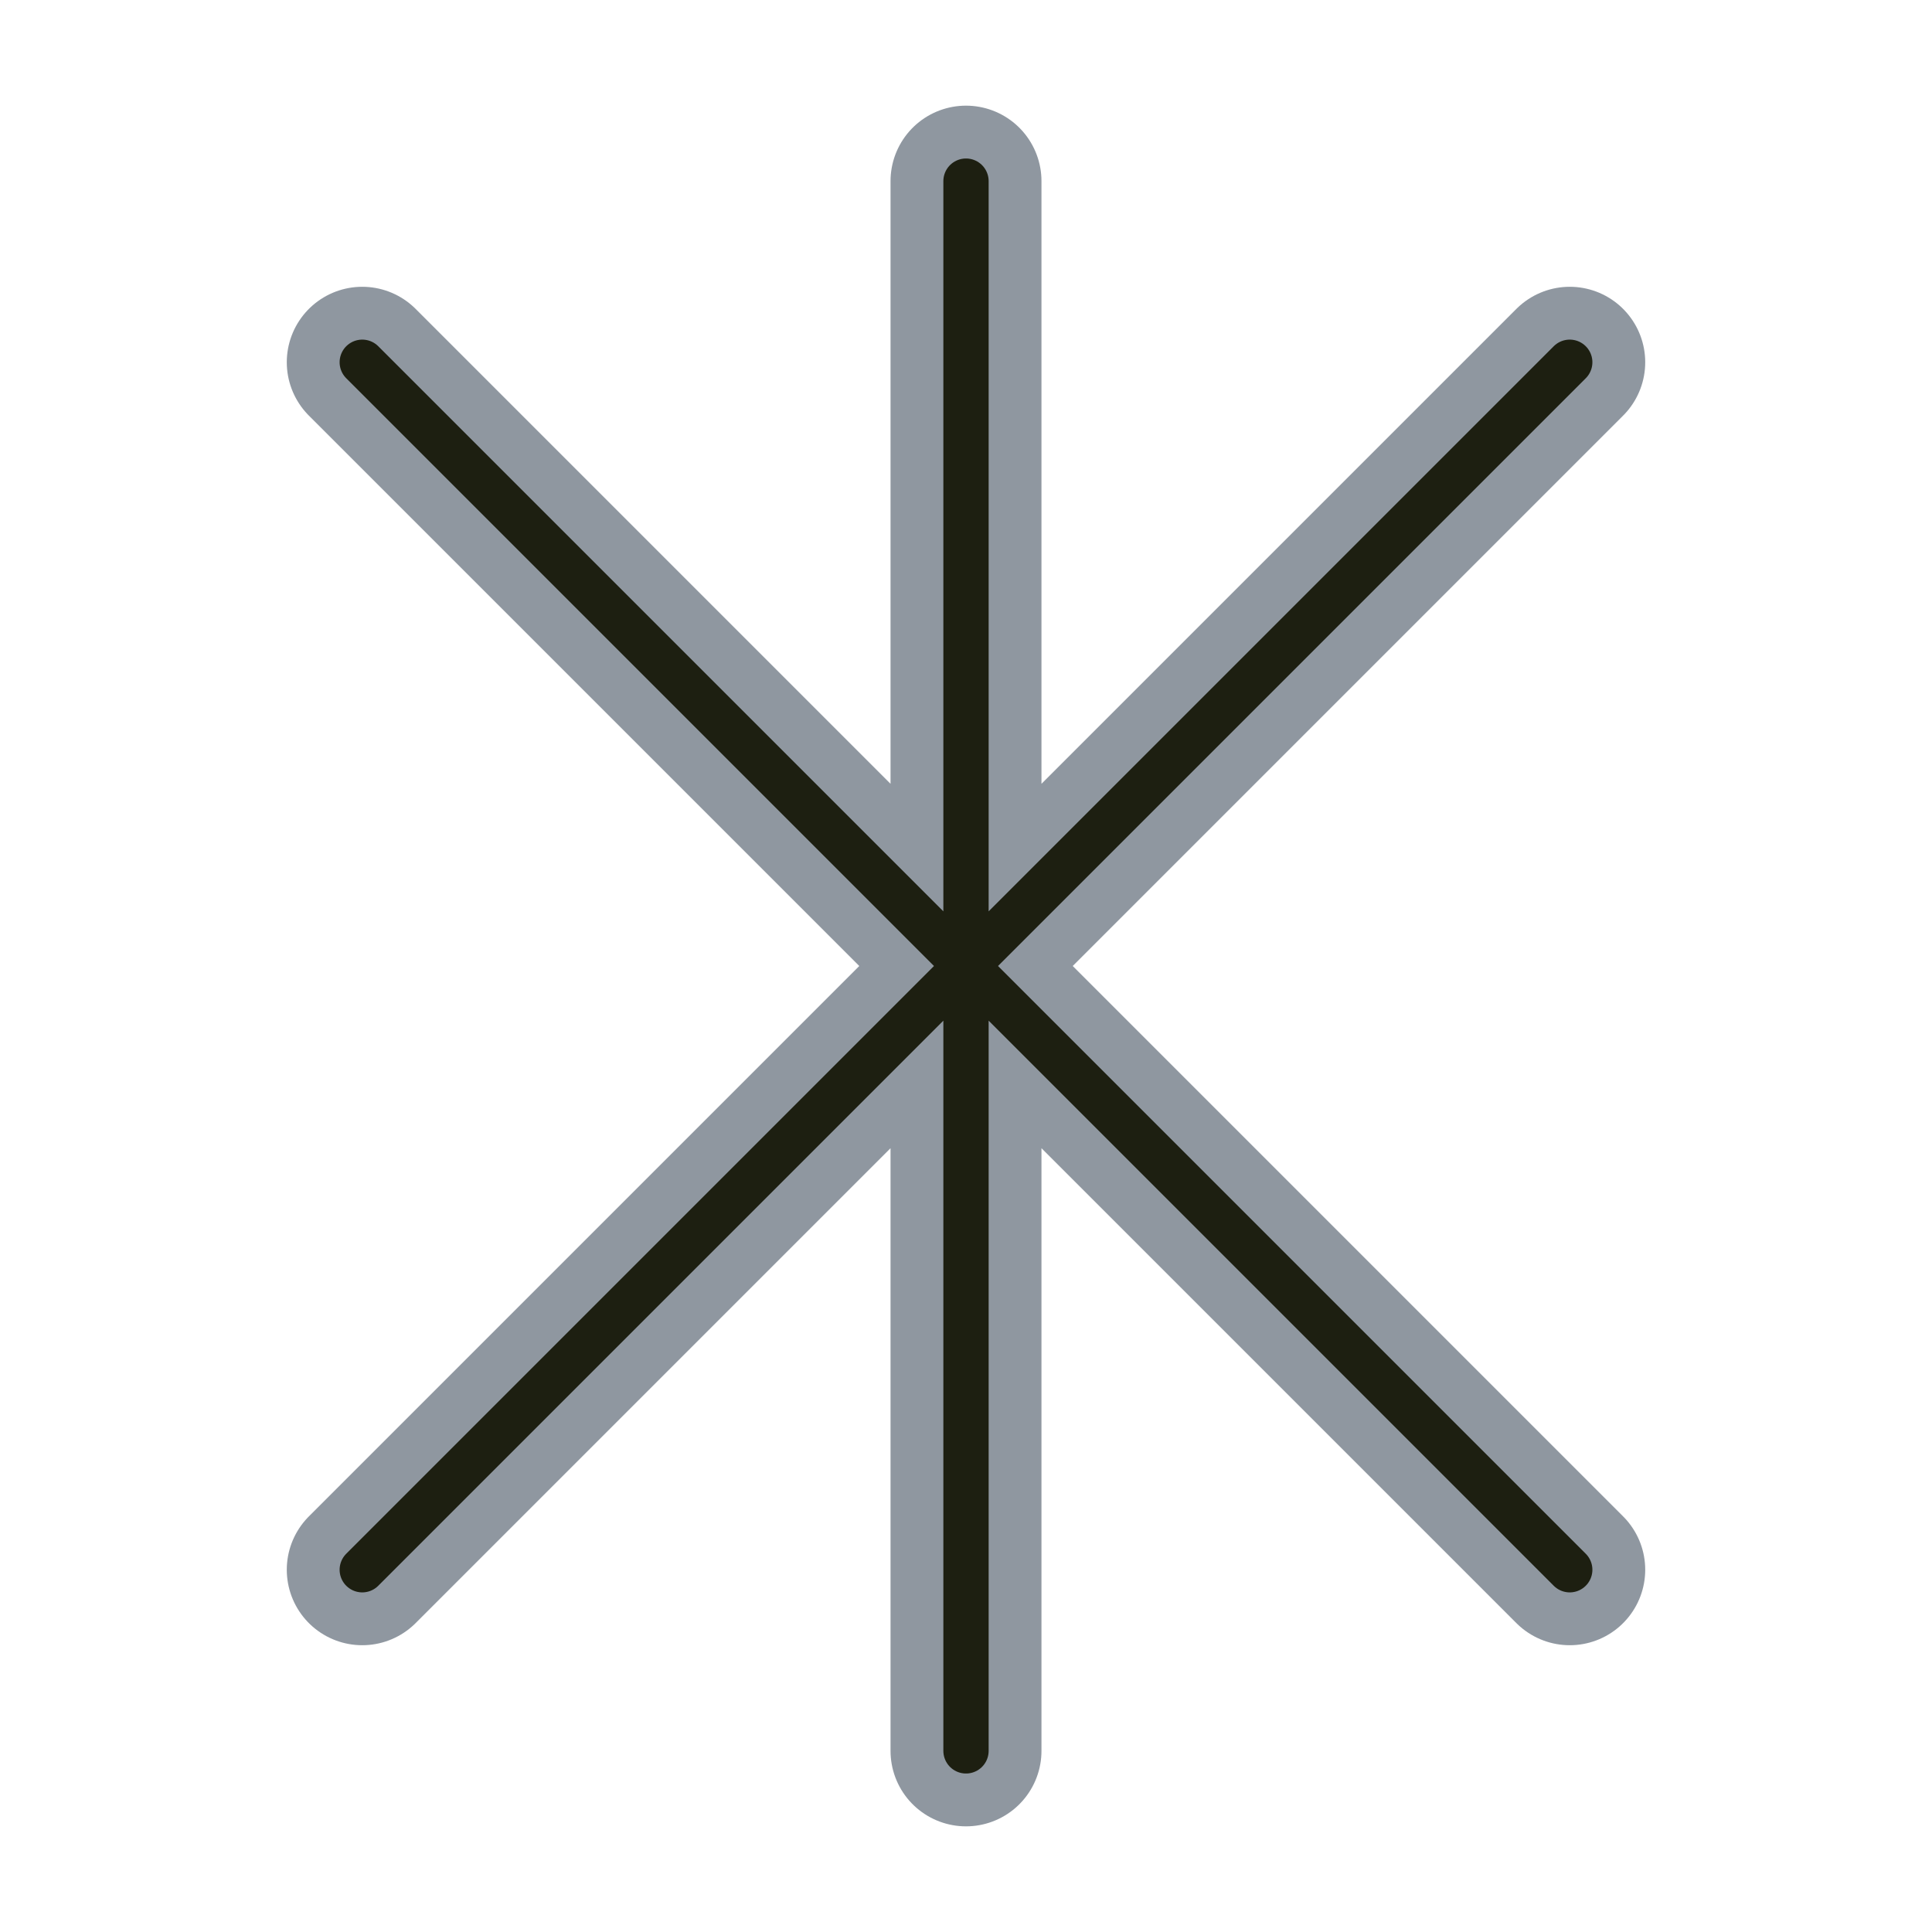
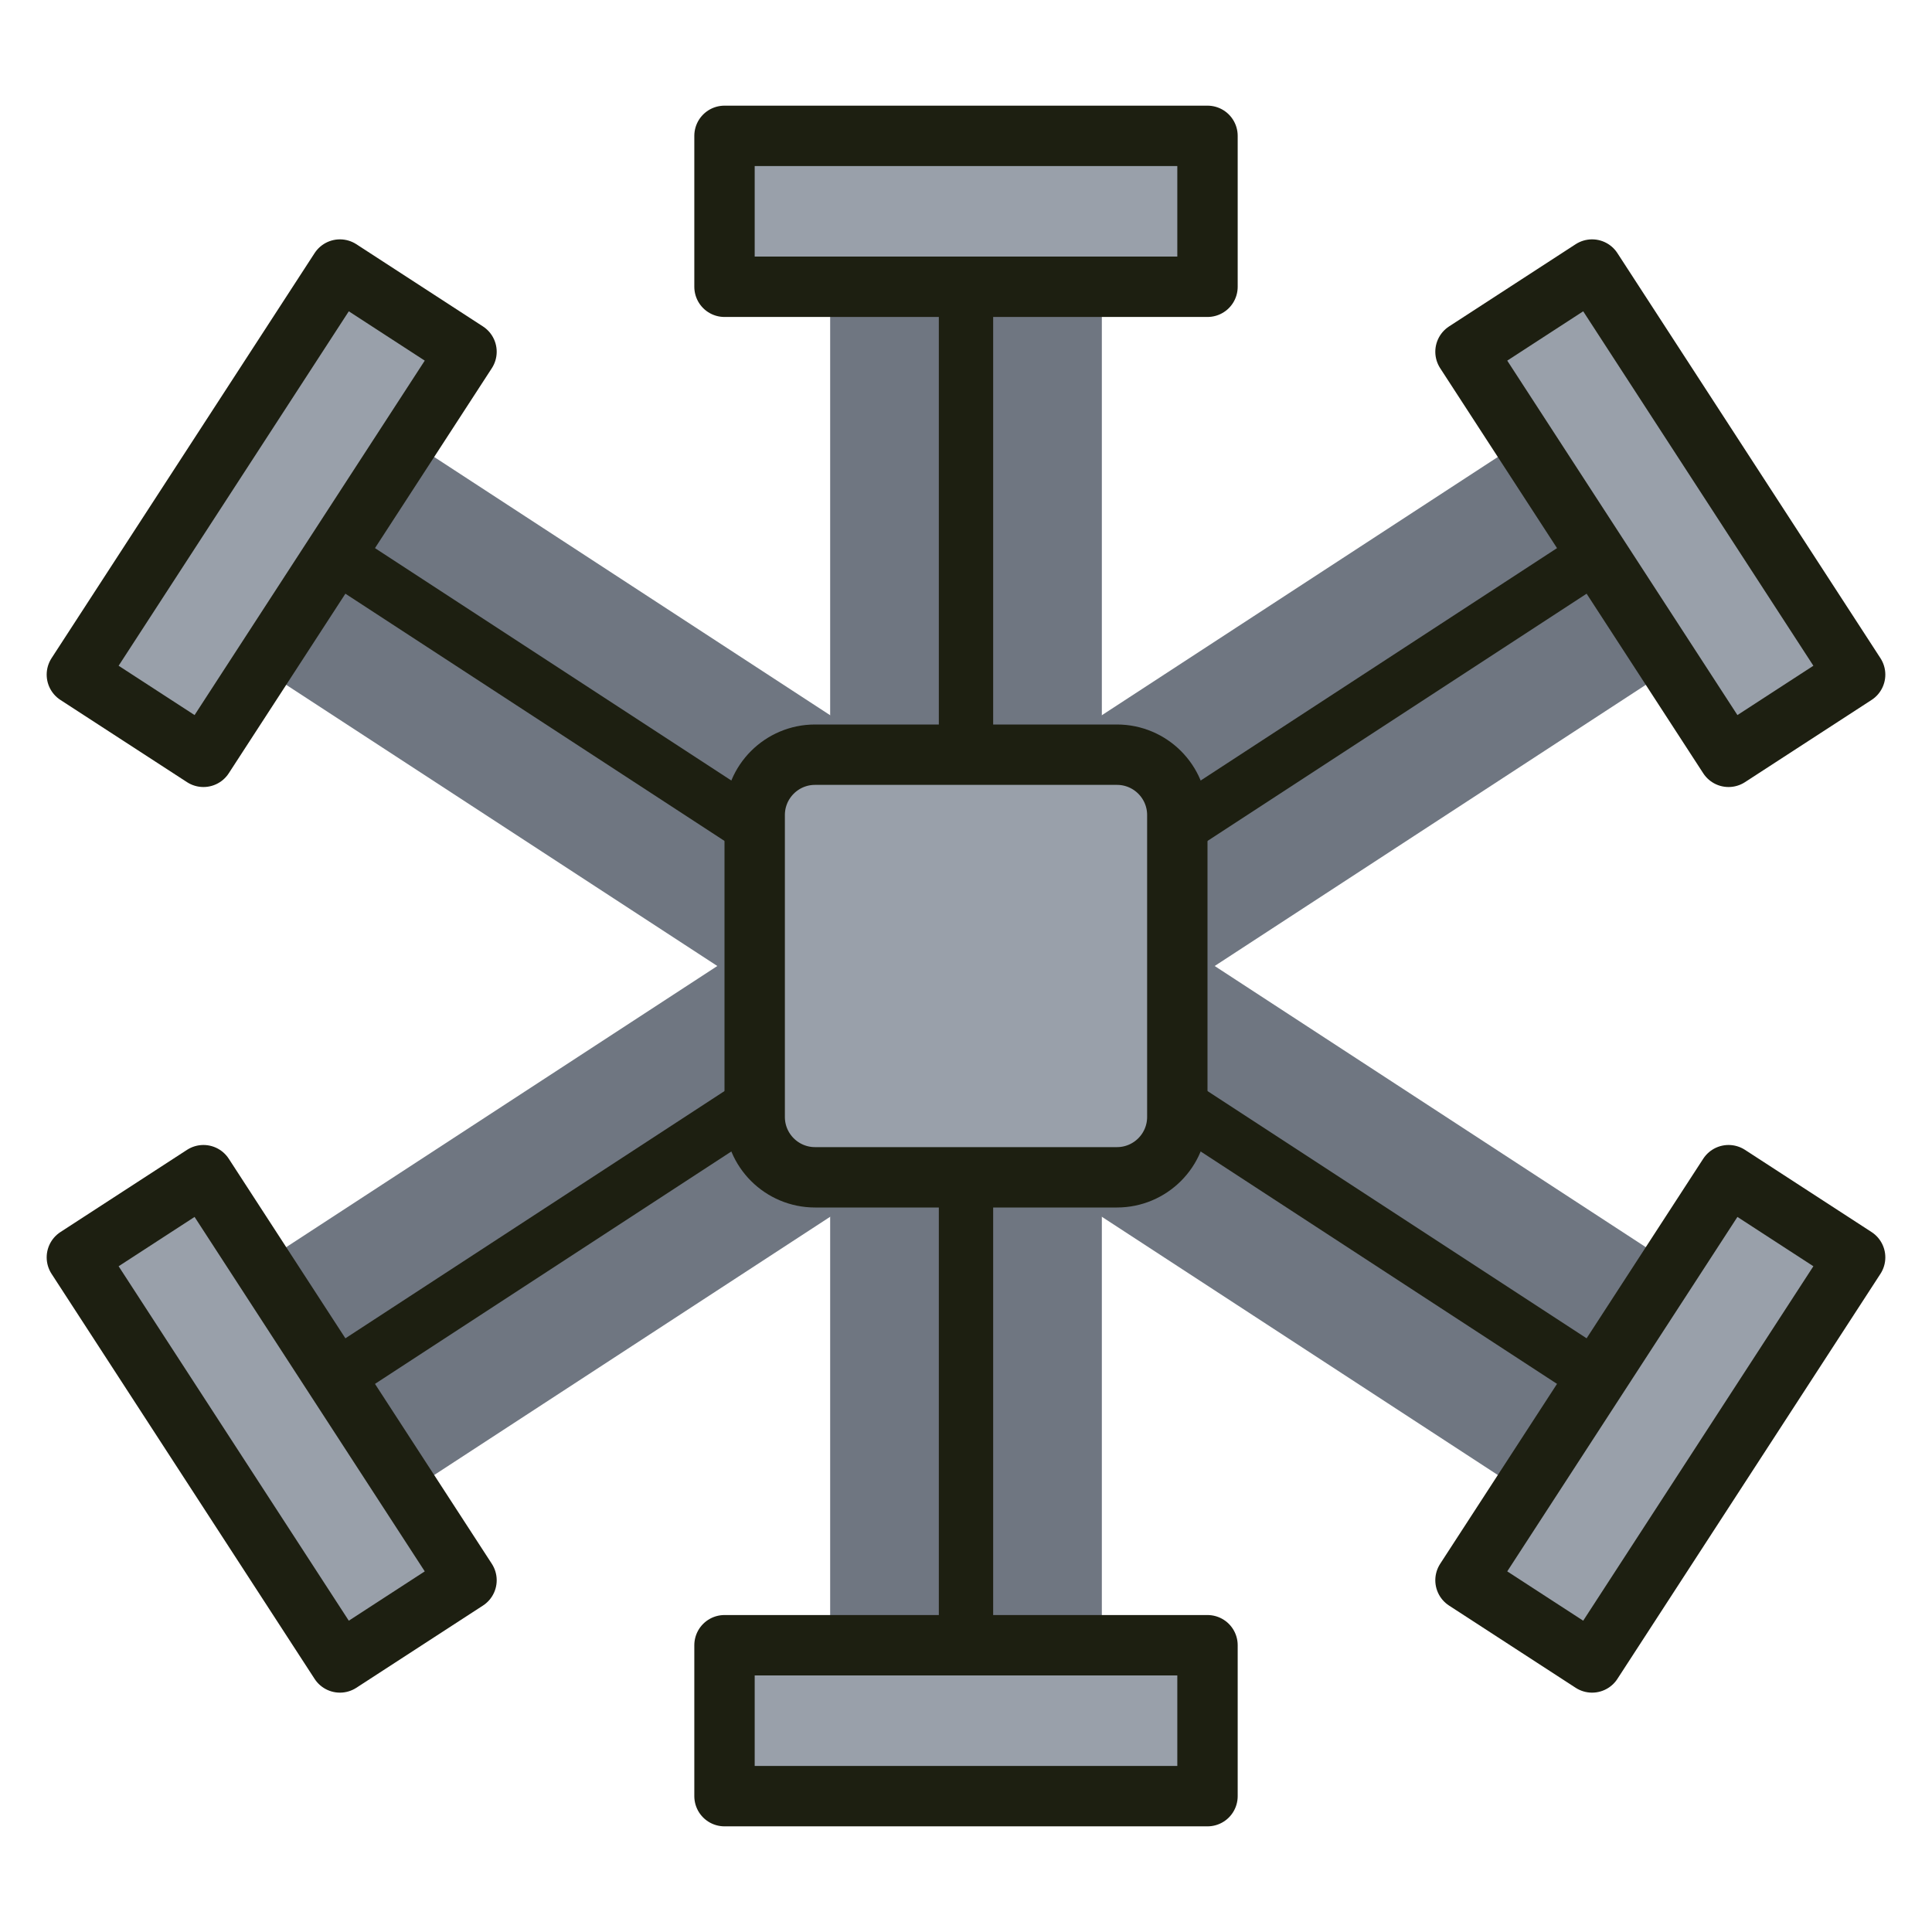
<svg xmlns="http://www.w3.org/2000/svg" viewBox="0 0 64 64" fill="none" stroke="#1d1f11" stroke-width="2" stroke-linejoin="round" stroke-linecap="round">
-   <path d="M12 12l40 40M52 12L12 52M32 6v52" stroke-width="5" stroke="#8f97a0" />
-   <path d="M12 12l40 40M52 12L12 52M32 6v52" stroke-width="1.5" />
+   <path d="M9 17L55 47" stroke="#6f7681" stroke-width="9" stroke-linecap="butt" />
+   <path d="M55 17L9 47" stroke="#6f7681" stroke-width="9" stroke-linecap="butt" />
+   <path d="M32 7L32 57" stroke="#6f7681" stroke-width="9" stroke-linecap="butt" />
+   <path d="M9 17L55 47" stroke-width="1.8" stroke-linecap="butt" />
+   <path d="M55 17L9 47" stroke-width="1.8" stroke-linecap="butt" />
+   <path d="M32 7L32 57" stroke-width="1.8" stroke-linecap="butt" />
+   <g transform="translate(9 17) rotate(33)">
+     <rect x="-2.5" y="-8" width="5" height="16" fill="#99a0aa" />
+   </g>
+   <g transform="translate(55 47) rotate(33)">
+     <rect x="-2.5" y="-8" width="5" height="16" fill="#99a0aa" />
+   </g>
+   <g transform="translate(55 17) rotate(-33)">
+     <rect x="-2.5" y="-8" width="5" height="16" fill="#99a0aa" />
+   </g>
+   <g transform="translate(9 47) rotate(-33)">
+     <rect x="-2.5" y="-8" width="5" height="16" fill="#99a0aa" />
+   </g>
+   <g transform="translate(32 7) rotate(90)">
+     <rect x="-2.5" y="-8" width="5" height="16" fill="#99a0aa" />
+   </g>
+   <g transform="translate(32 57) rotate(90)">
+     <rect x="-2.5" y="-8" width="5" height="16" fill="#99a0aa" />
+   </g>
+   <rect x="25" y="25" width="14" height="14" rx="2" fill="#99a0aa" />
</svg>
